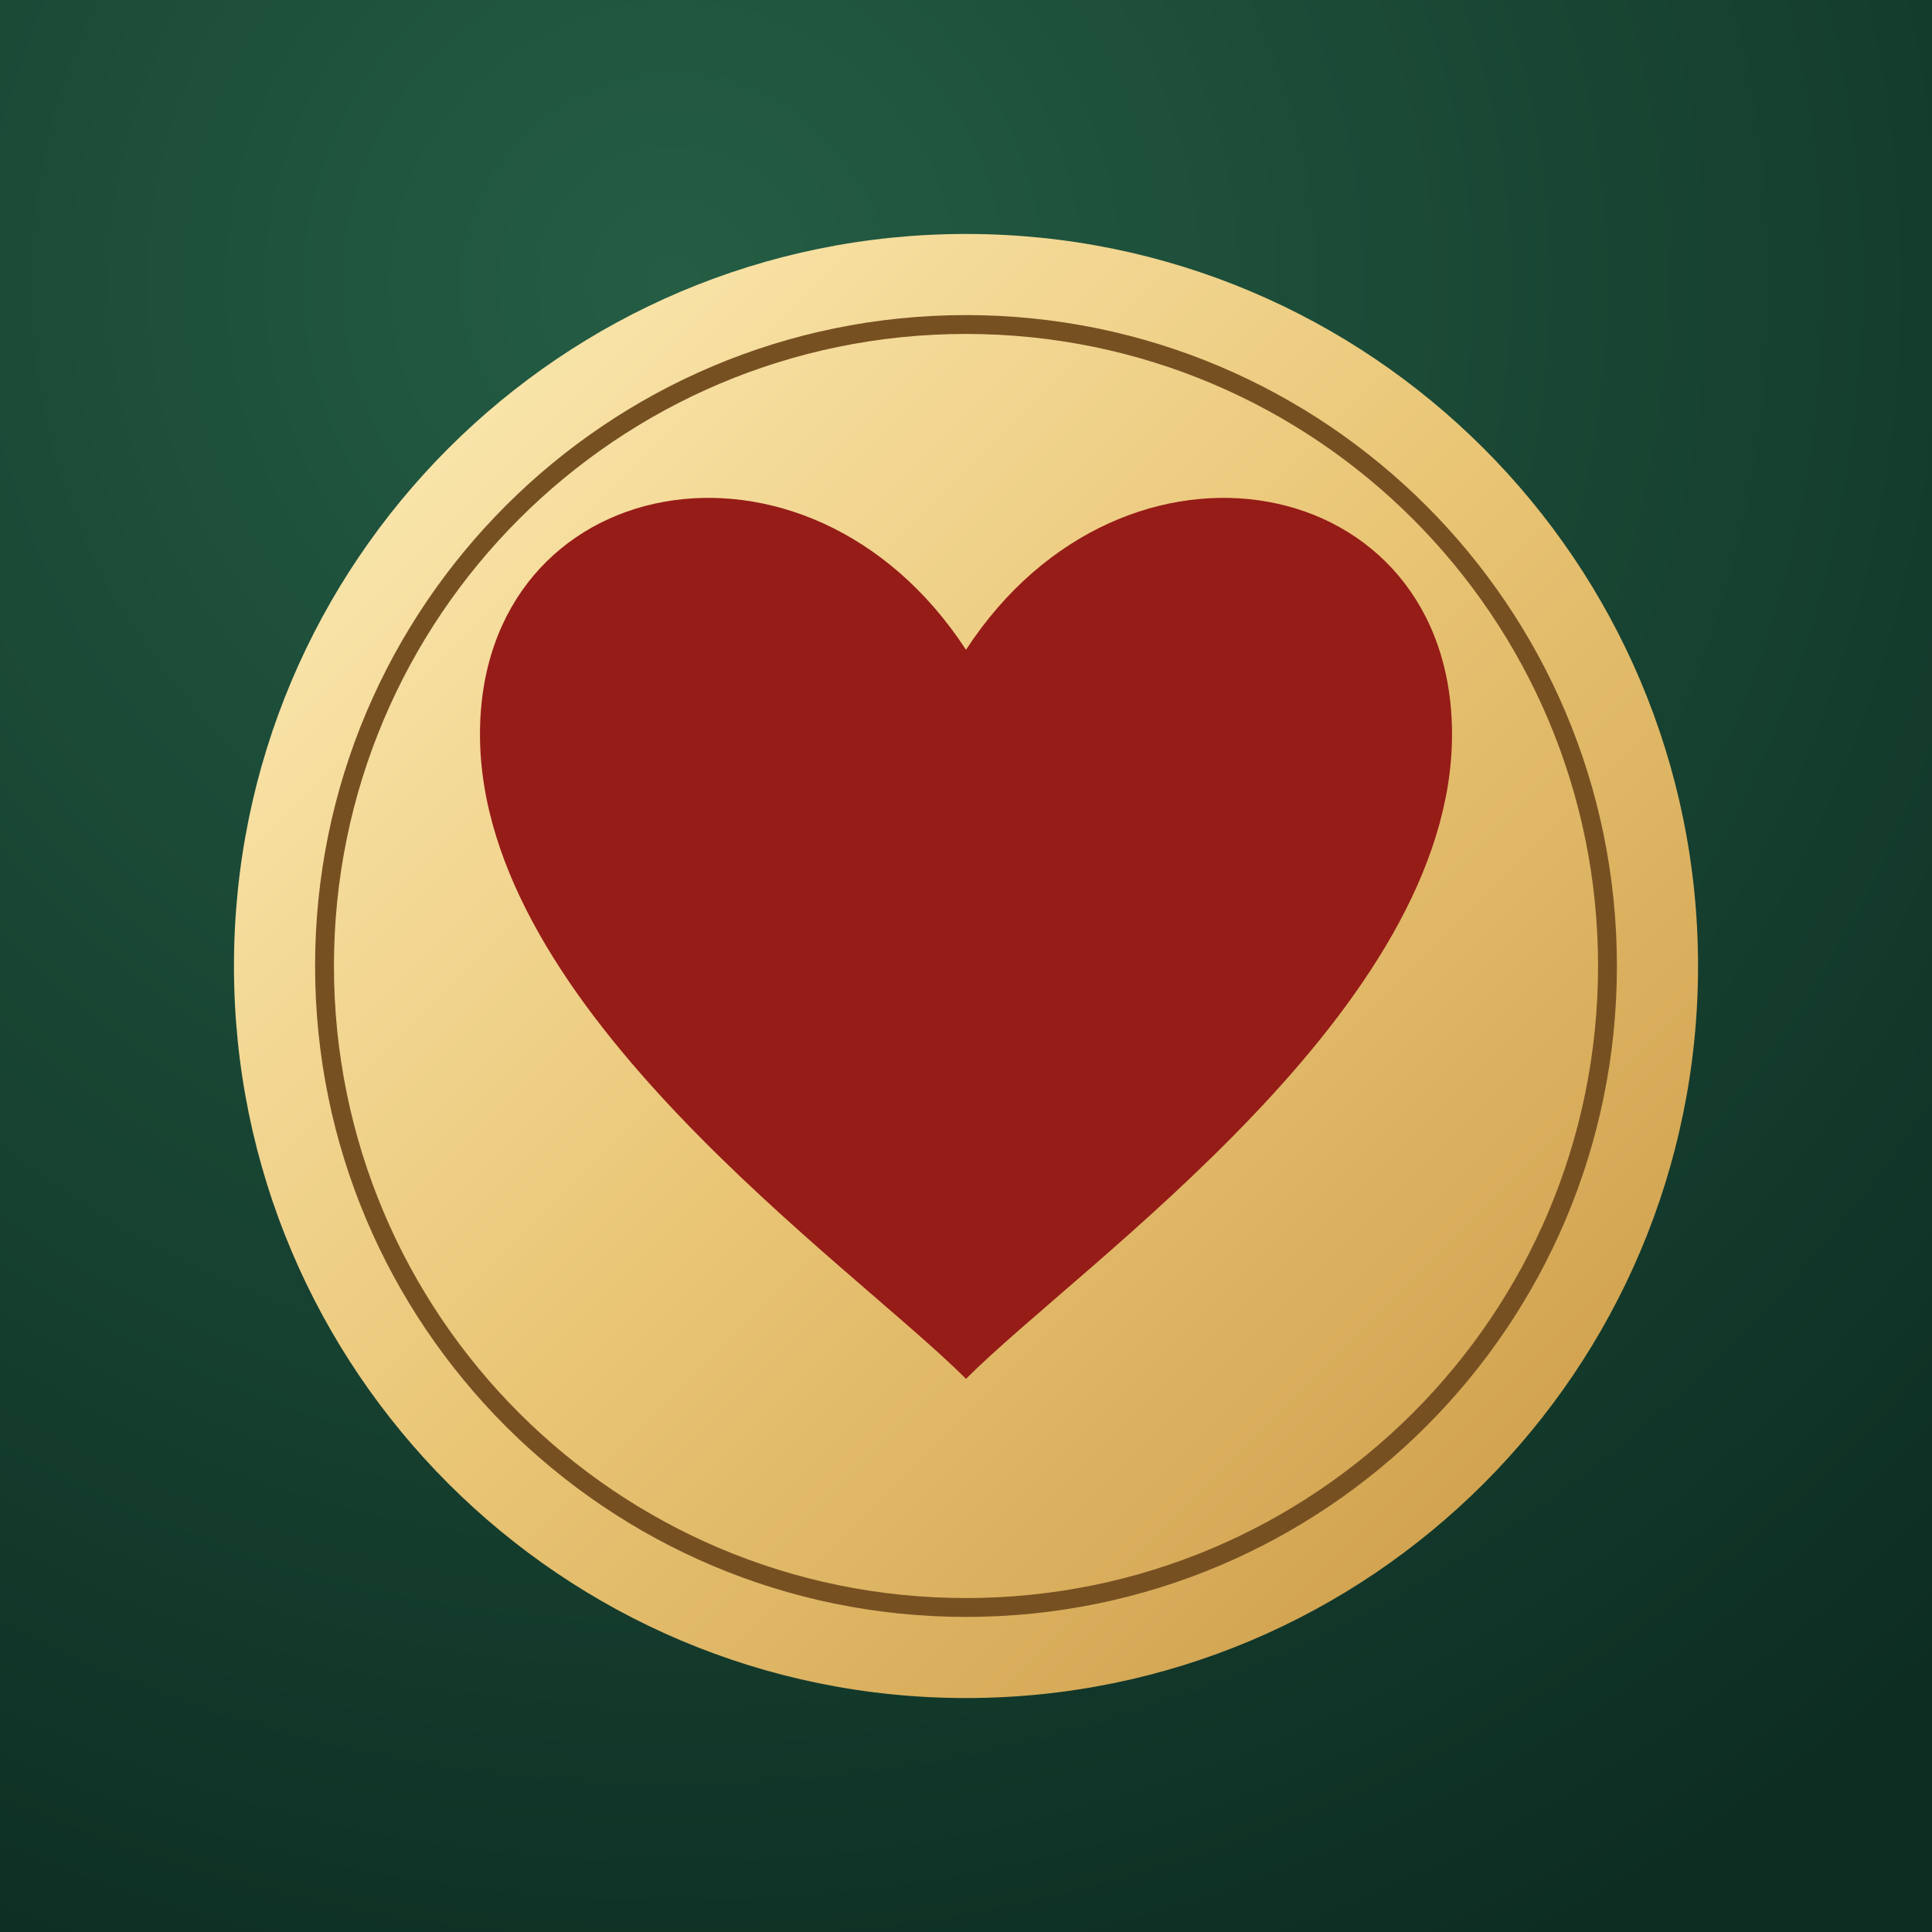
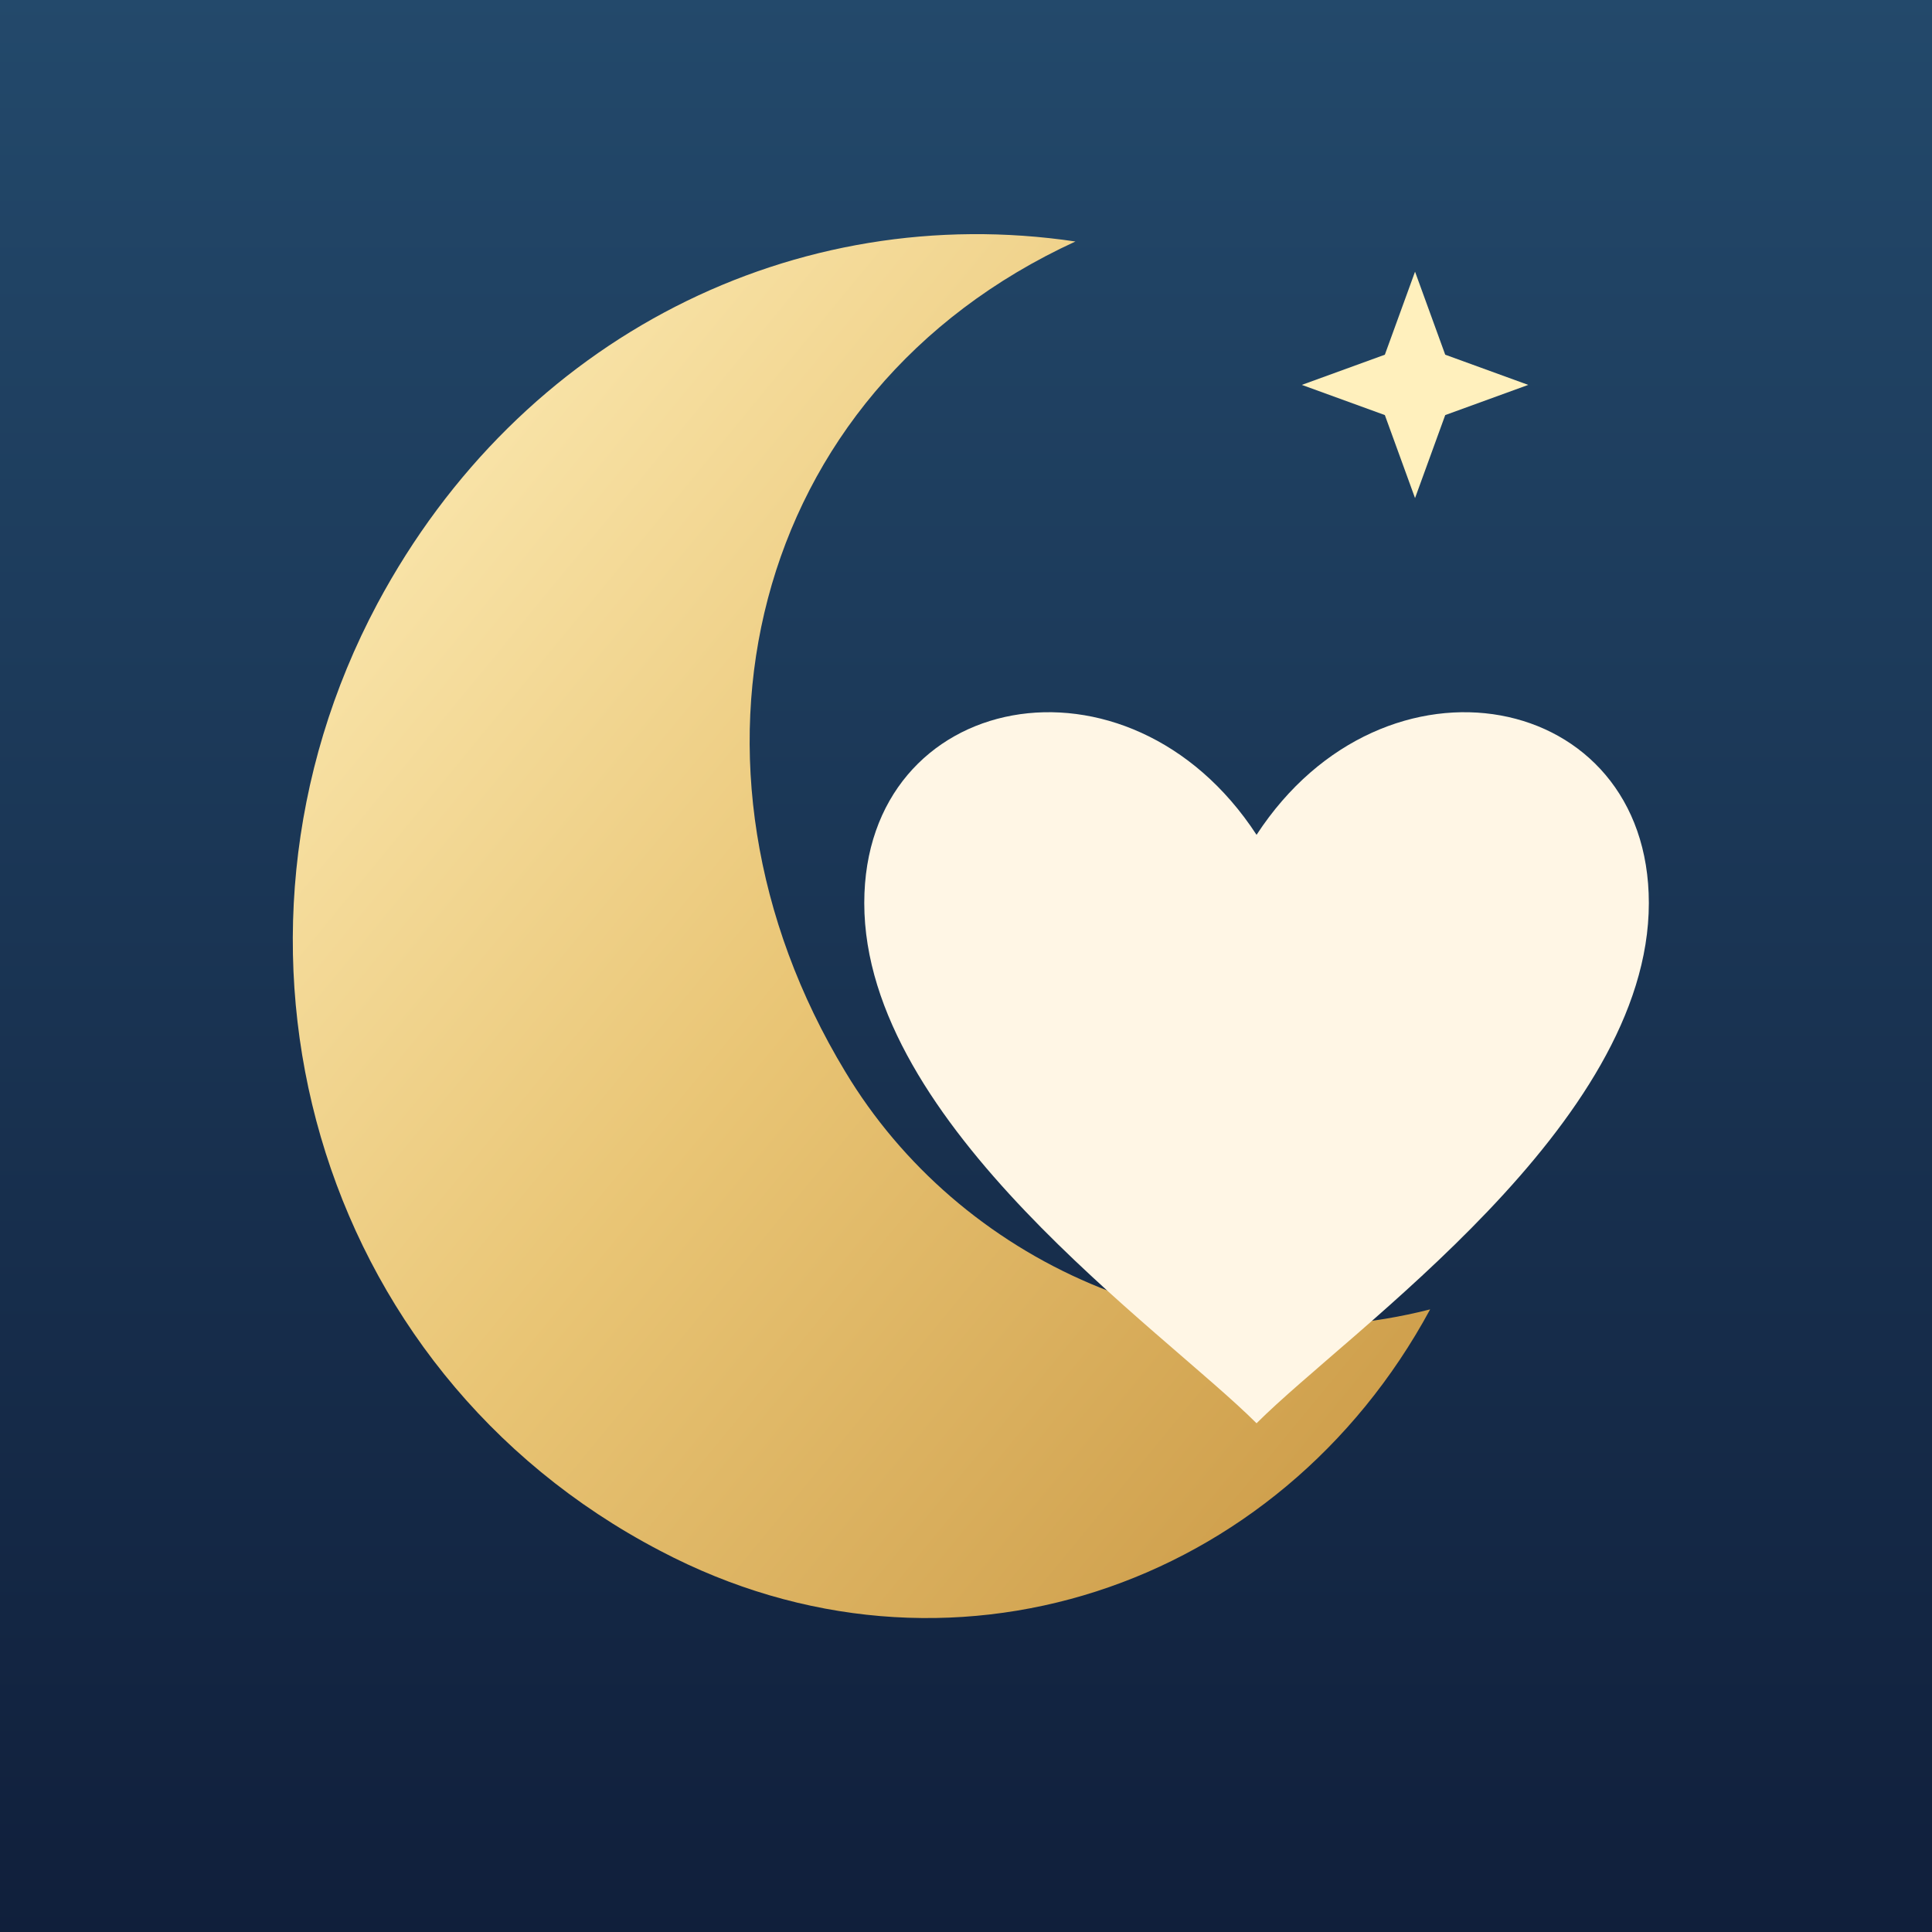
- <svg xmlns="http://www.w3.org/2000/svg" viewBox="0 0 512 512" width="512" height="512" role="img" aria-label="Hearts">
+ <svg xmlns="http://www.w3.org/2000/svg" viewBox="0 0 512 512" width="512" height="512" role="img" aria-label="Moonlight">
  <defs>
    <radialGradient id="felt" cx=".35" cy=".15" r="1">
      <stop stop-color="#245d44" />
      <stop offset="1" stop-color="#0c2b21" />
    </radialGradient>
    <linearGradient id="gold" x1="0" y1="0" x2="1" y2="1">
      <stop stop-color="#fff0bd" />
      <stop offset=".5" stop-color="#e9c575" />
      <stop offset="1" stop-color="#c99743" />
    </linearGradient>
    <linearGradient id="night" x1="0" y1="0" x2="0" y2="1">
      <stop stop-color="#23496b" />
      <stop offset="1" stop-color="#101f3b" />
    </linearGradient>
    <linearGradient id="paper" x1="0" y1="0" x2="0" y2="1">
      <stop stop-color="#fff9ed" />
      <stop offset="1" stop-color="#eee3cc" />
    </linearGradient>
  </defs>
-   <path fill="url(#felt)" d="M0 0H512V512H0Z" />
-   <circle cx="256" cy="256" r="194" fill="url(#gold)" />
-   <circle cx="256" cy="256" r="170" fill="none" stroke="#775022" stroke-width="5" />
-   <path d="M50 93C39 82 4 58 4 32C4 7 35 1 50 24C65 1 96 7 96 32C96 58 61 82 50 93Z" transform="translate(116 105) scale(2.8)" fill="#961c18" />
+   <path fill="url(#night)" d="M0 0H512V512H0Z" />
+   <path d="M285 64C198 104 175 203 224 284C254 334 316 363 379 347C339 421 251 451 175 411C83 363 52 250 100 160C138 89 211 53 285 64Z" fill="url(#gold)" />
+   <path d="M50 93C39 82 4 58 4 32C4 7 35 1 50 24C65 1 96 7 96 32C96 58 61 82 50 93Z" transform="translate(220 167) scale(2.26)" fill="#fff6e5" />
+   <path d="m375 72 8 22 22 8-22 8-8 22-8-22-22-8 22-8Z" fill="#fff0bd" />
</svg>
